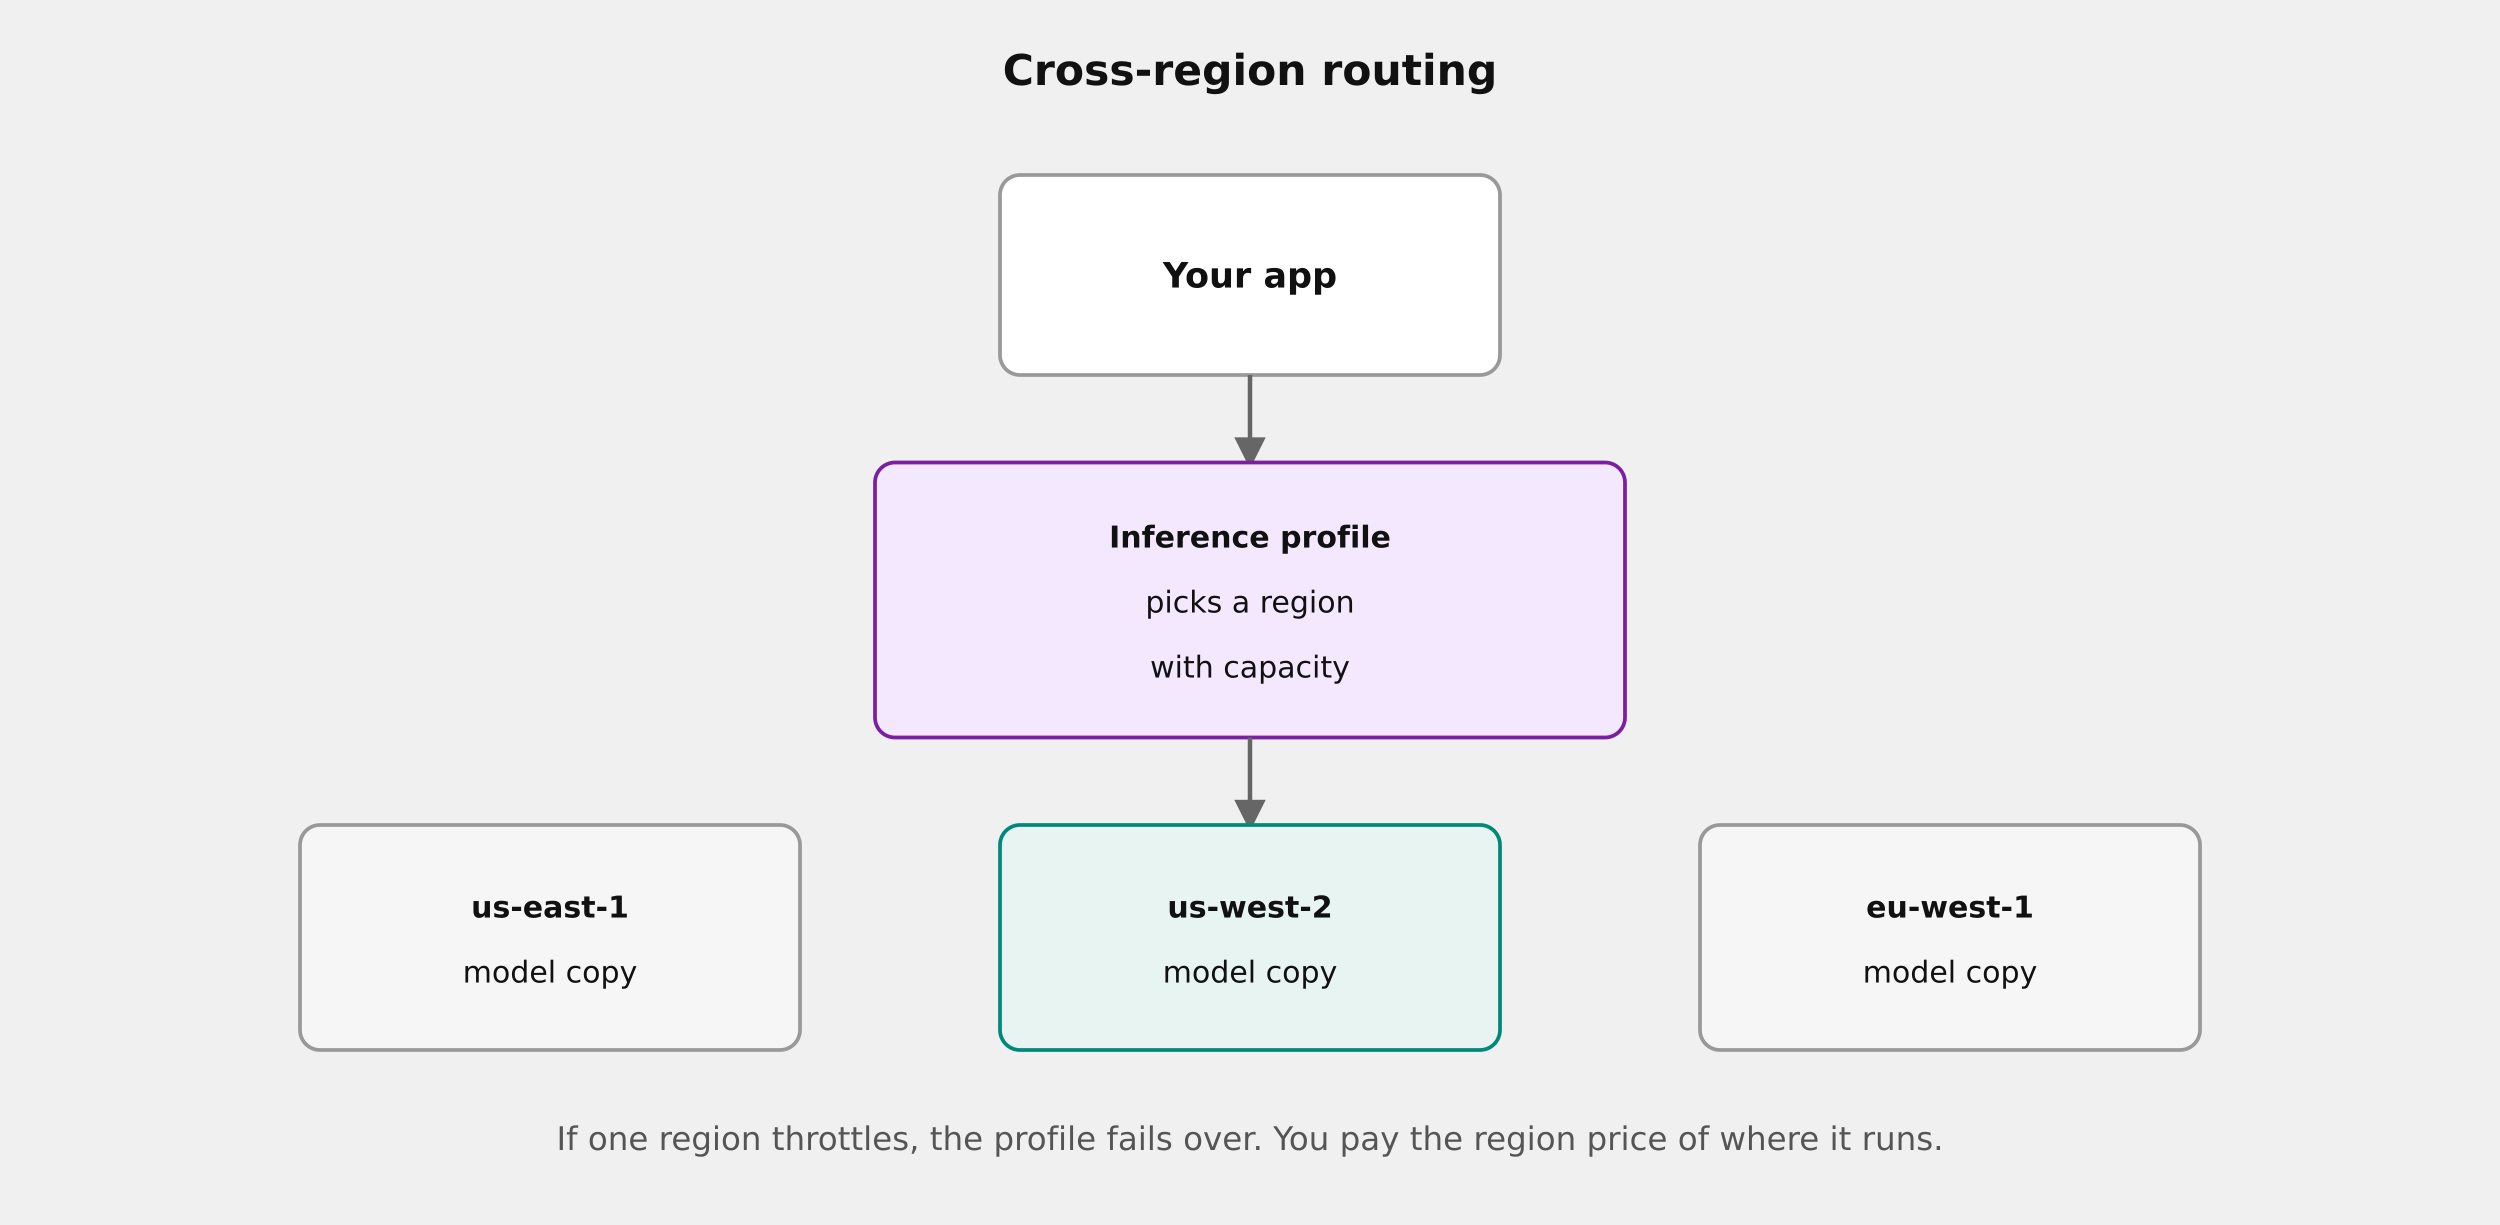
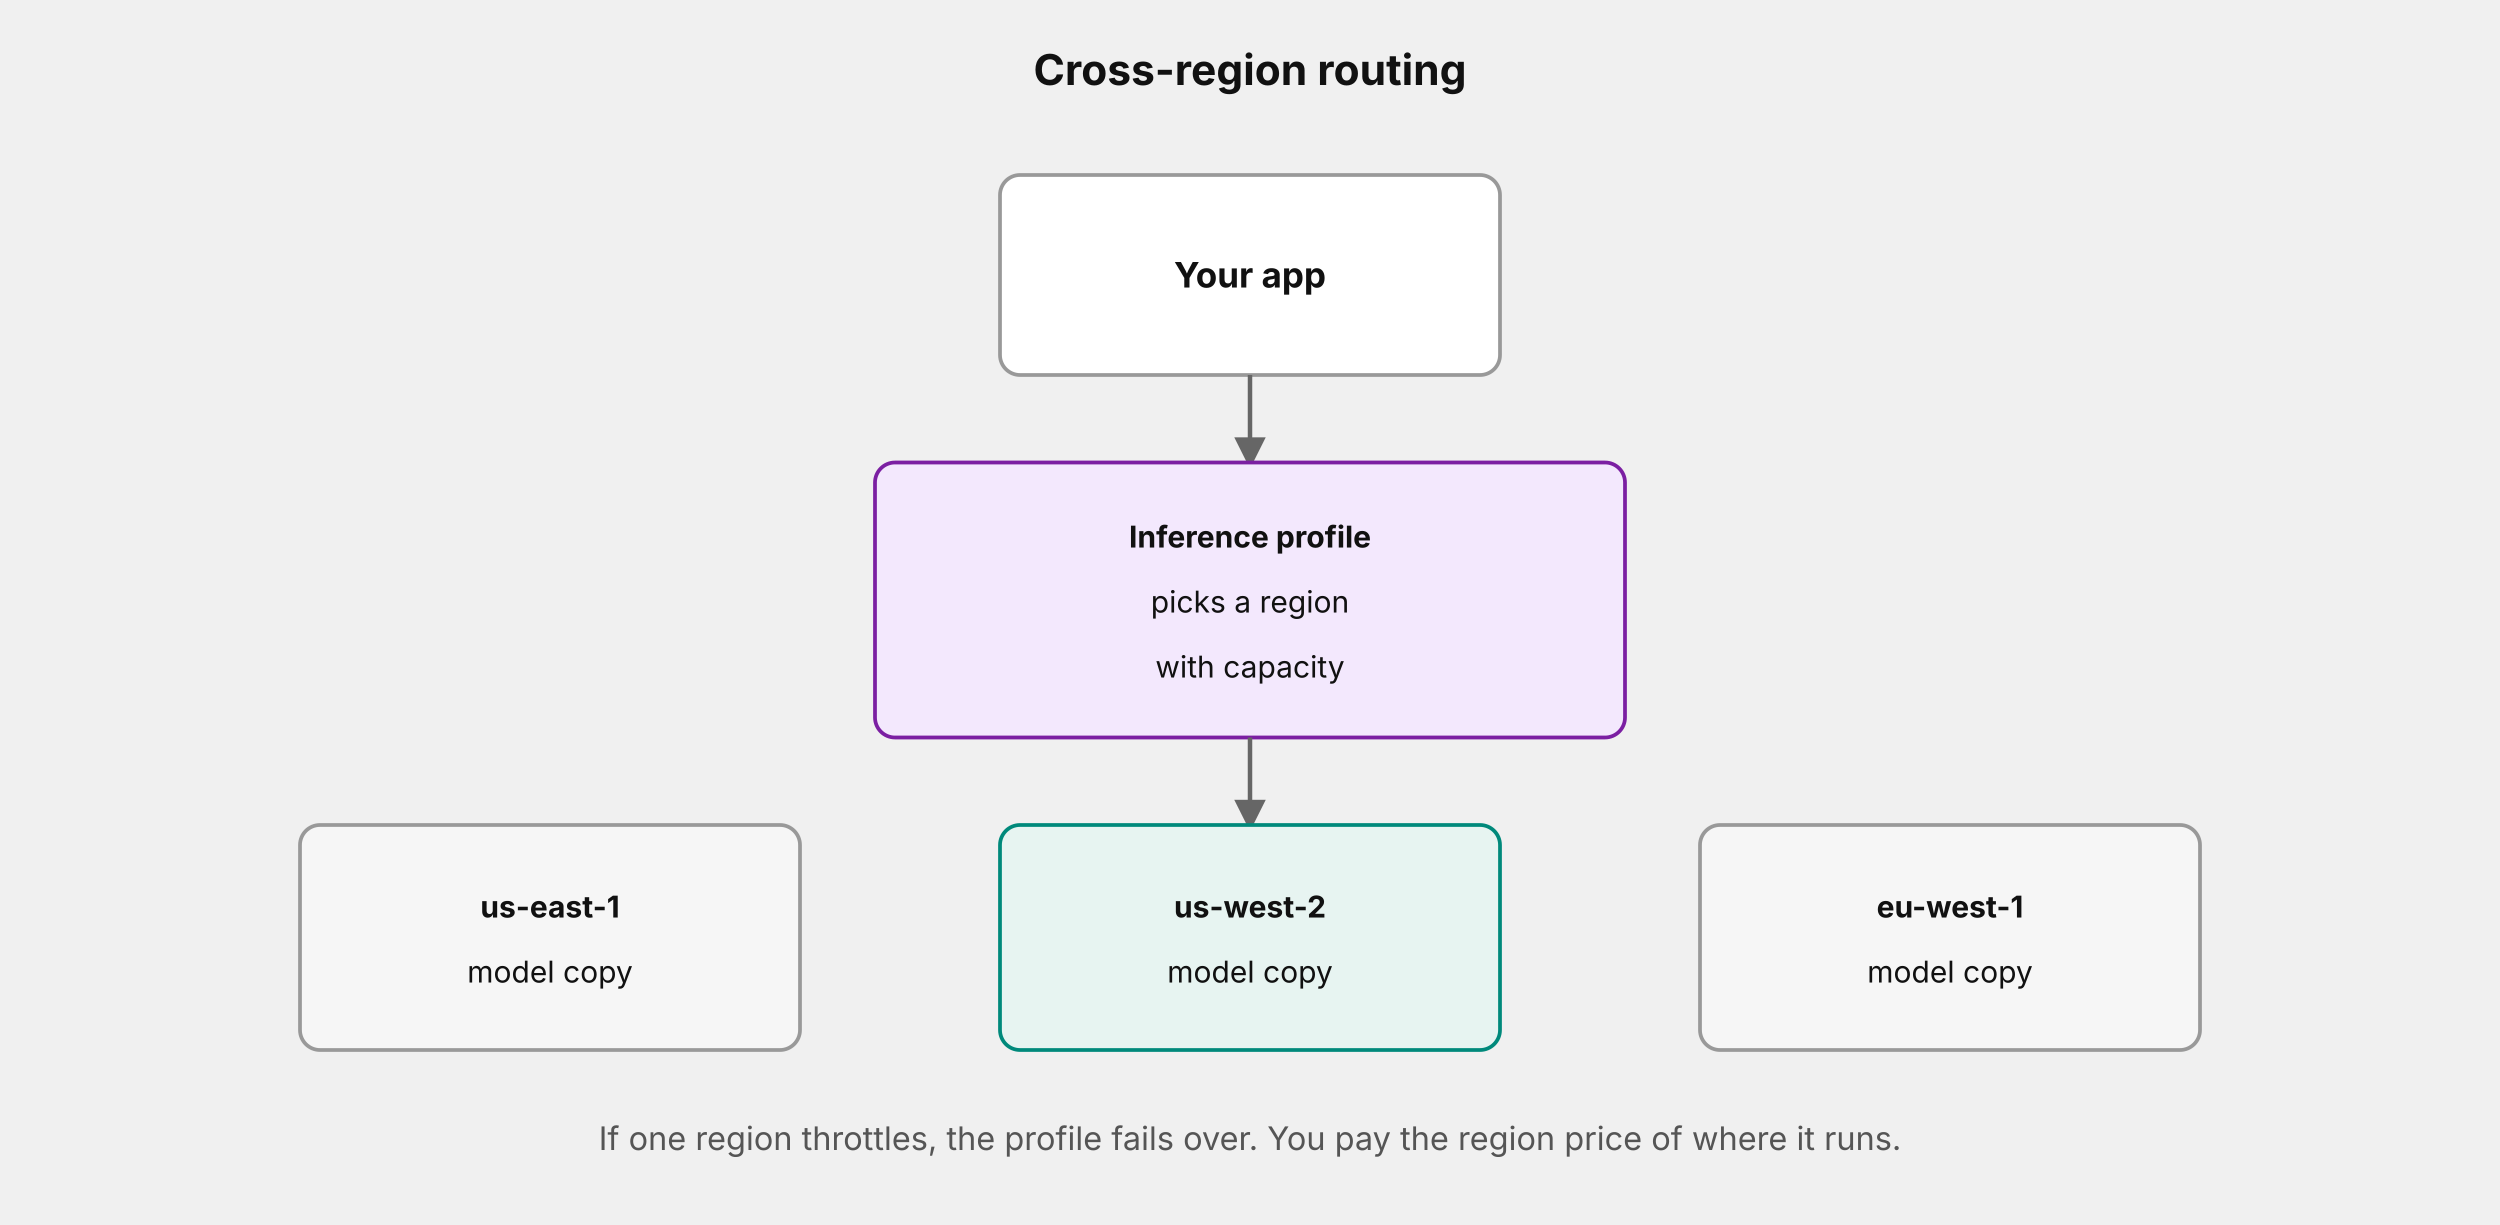
- <svg xmlns="http://www.w3.org/2000/svg" width="100%" viewBox="0 0 1000 490" role="img" style="background:#ffffff;font-family:DejaVu Sans,Verdana,sans-serif" aria-label="Inference profile routes the request to a region with capacity">
+ <svg xmlns="http://www.w3.org/2000/svg" width="100%" viewBox="0 0 1000 490" role="img" style="background:#ffffff;font-family:'Anthropic Sans',Inter,'Source Sans 3','IBM Plex Sans',sans-serif" aria-label="Inference profile routes the request to a region with capacity">
  <defs>
    <marker id="ah" viewBox="0 0 10 10" refX="8" refY="5" markerWidth="7" markerHeight="7" orient="auto-start-reverse">
      <path d="M0,0 L10,5 L0,10 z" fill="#666666" />
    </marker>
  </defs>
  <text x="500" y="34" text-anchor="middle" font-size="17" fill="#111111" font-weight="bold">Cross-region routing</text>
  <rect x="400" y="70" width="200" height="80" rx="8" fill="#ffffff" stroke="#999999" stroke-width="1.5" />
  <text x="500" y="115" text-anchor="middle" font-size="14" fill="#111111" font-weight="bold">Your app</text>
  <line x1="500" y1="150" x2="500" y2="185" stroke="#666666" stroke-width="1.8" marker-end="url(#ah)" />
  <rect x="350" y="185" width="300" height="110" rx="8" fill="#f3e8fd" stroke="#7b1fa2" stroke-width="1.5" />
  <text x="500" y="219" text-anchor="middle" font-size="12" fill="#111111" font-weight="bold">Inference profile</text>
  <text x="500" y="245" text-anchor="middle" font-size="12" fill="#111111">picks a region</text>
  <text x="500" y="271" text-anchor="middle" font-size="12" fill="#111111">with capacity</text>
  <line x1="500" y1="295" x2="500" y2="330" stroke="#666666" stroke-width="1.8" marker-end="url(#ah)" />
  <rect x="120" y="330" width="200" height="90" rx="8" fill="#f6f6f6" stroke="#999999" stroke-width="1.5" />
  <text x="220" y="367" text-anchor="middle" font-size="12" fill="#111111" font-weight="bold">us-east-1</text>
  <text x="220" y="393" text-anchor="middle" font-size="12" fill="#111111">model copy</text>
  <rect x="400" y="330" width="200" height="90" rx="8" fill="#e7f4f1" stroke="#00897b" stroke-width="1.5" />
  <text x="500" y="367" text-anchor="middle" font-size="12" fill="#111111" font-weight="bold">us-west-2</text>
  <text x="500" y="393" text-anchor="middle" font-size="12" fill="#111111">model copy</text>
  <rect x="680" y="330" width="200" height="90" rx="8" fill="#f6f6f6" stroke="#999999" stroke-width="1.5" />
  <text x="780" y="367" text-anchor="middle" font-size="12" fill="#111111" font-weight="bold">eu-west-1</text>
  <text x="780" y="393" text-anchor="middle" font-size="12" fill="#111111">model copy</text>
  <text x="500" y="460" text-anchor="middle" font-size="13" fill="#555555">If one region throttles, the profile fails over. You pay the region price of where it runs.</text>
</svg>
